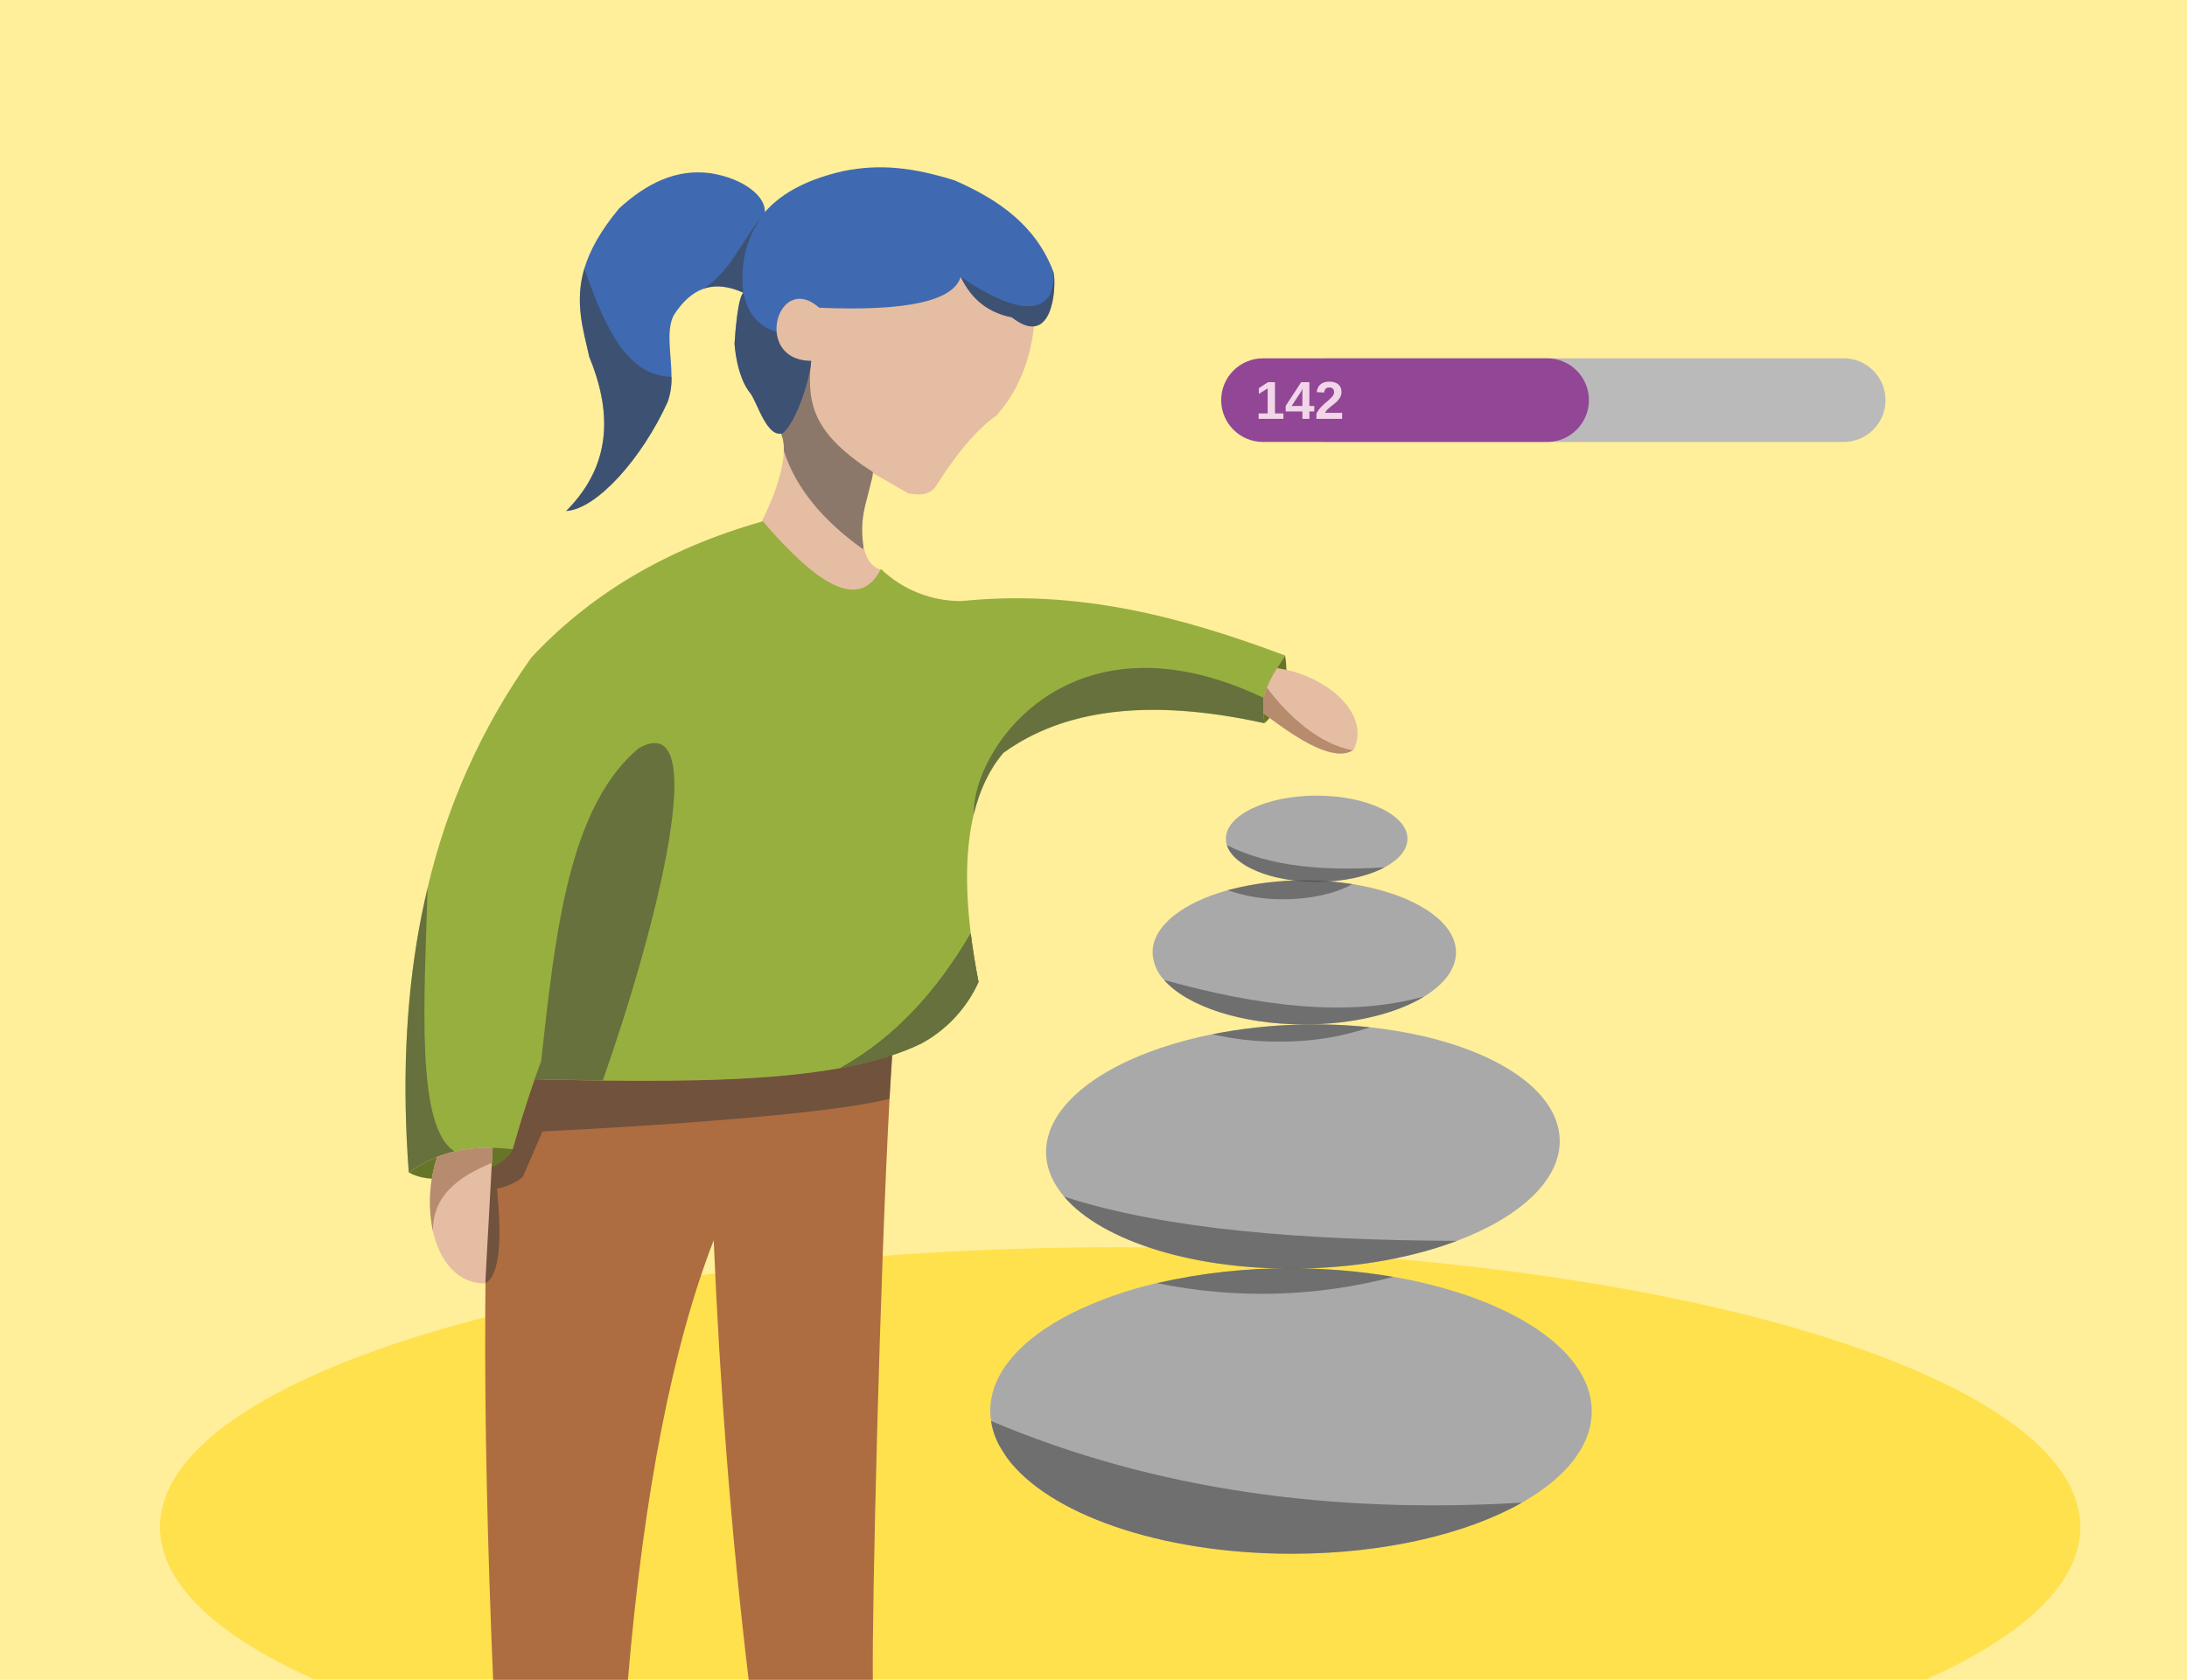
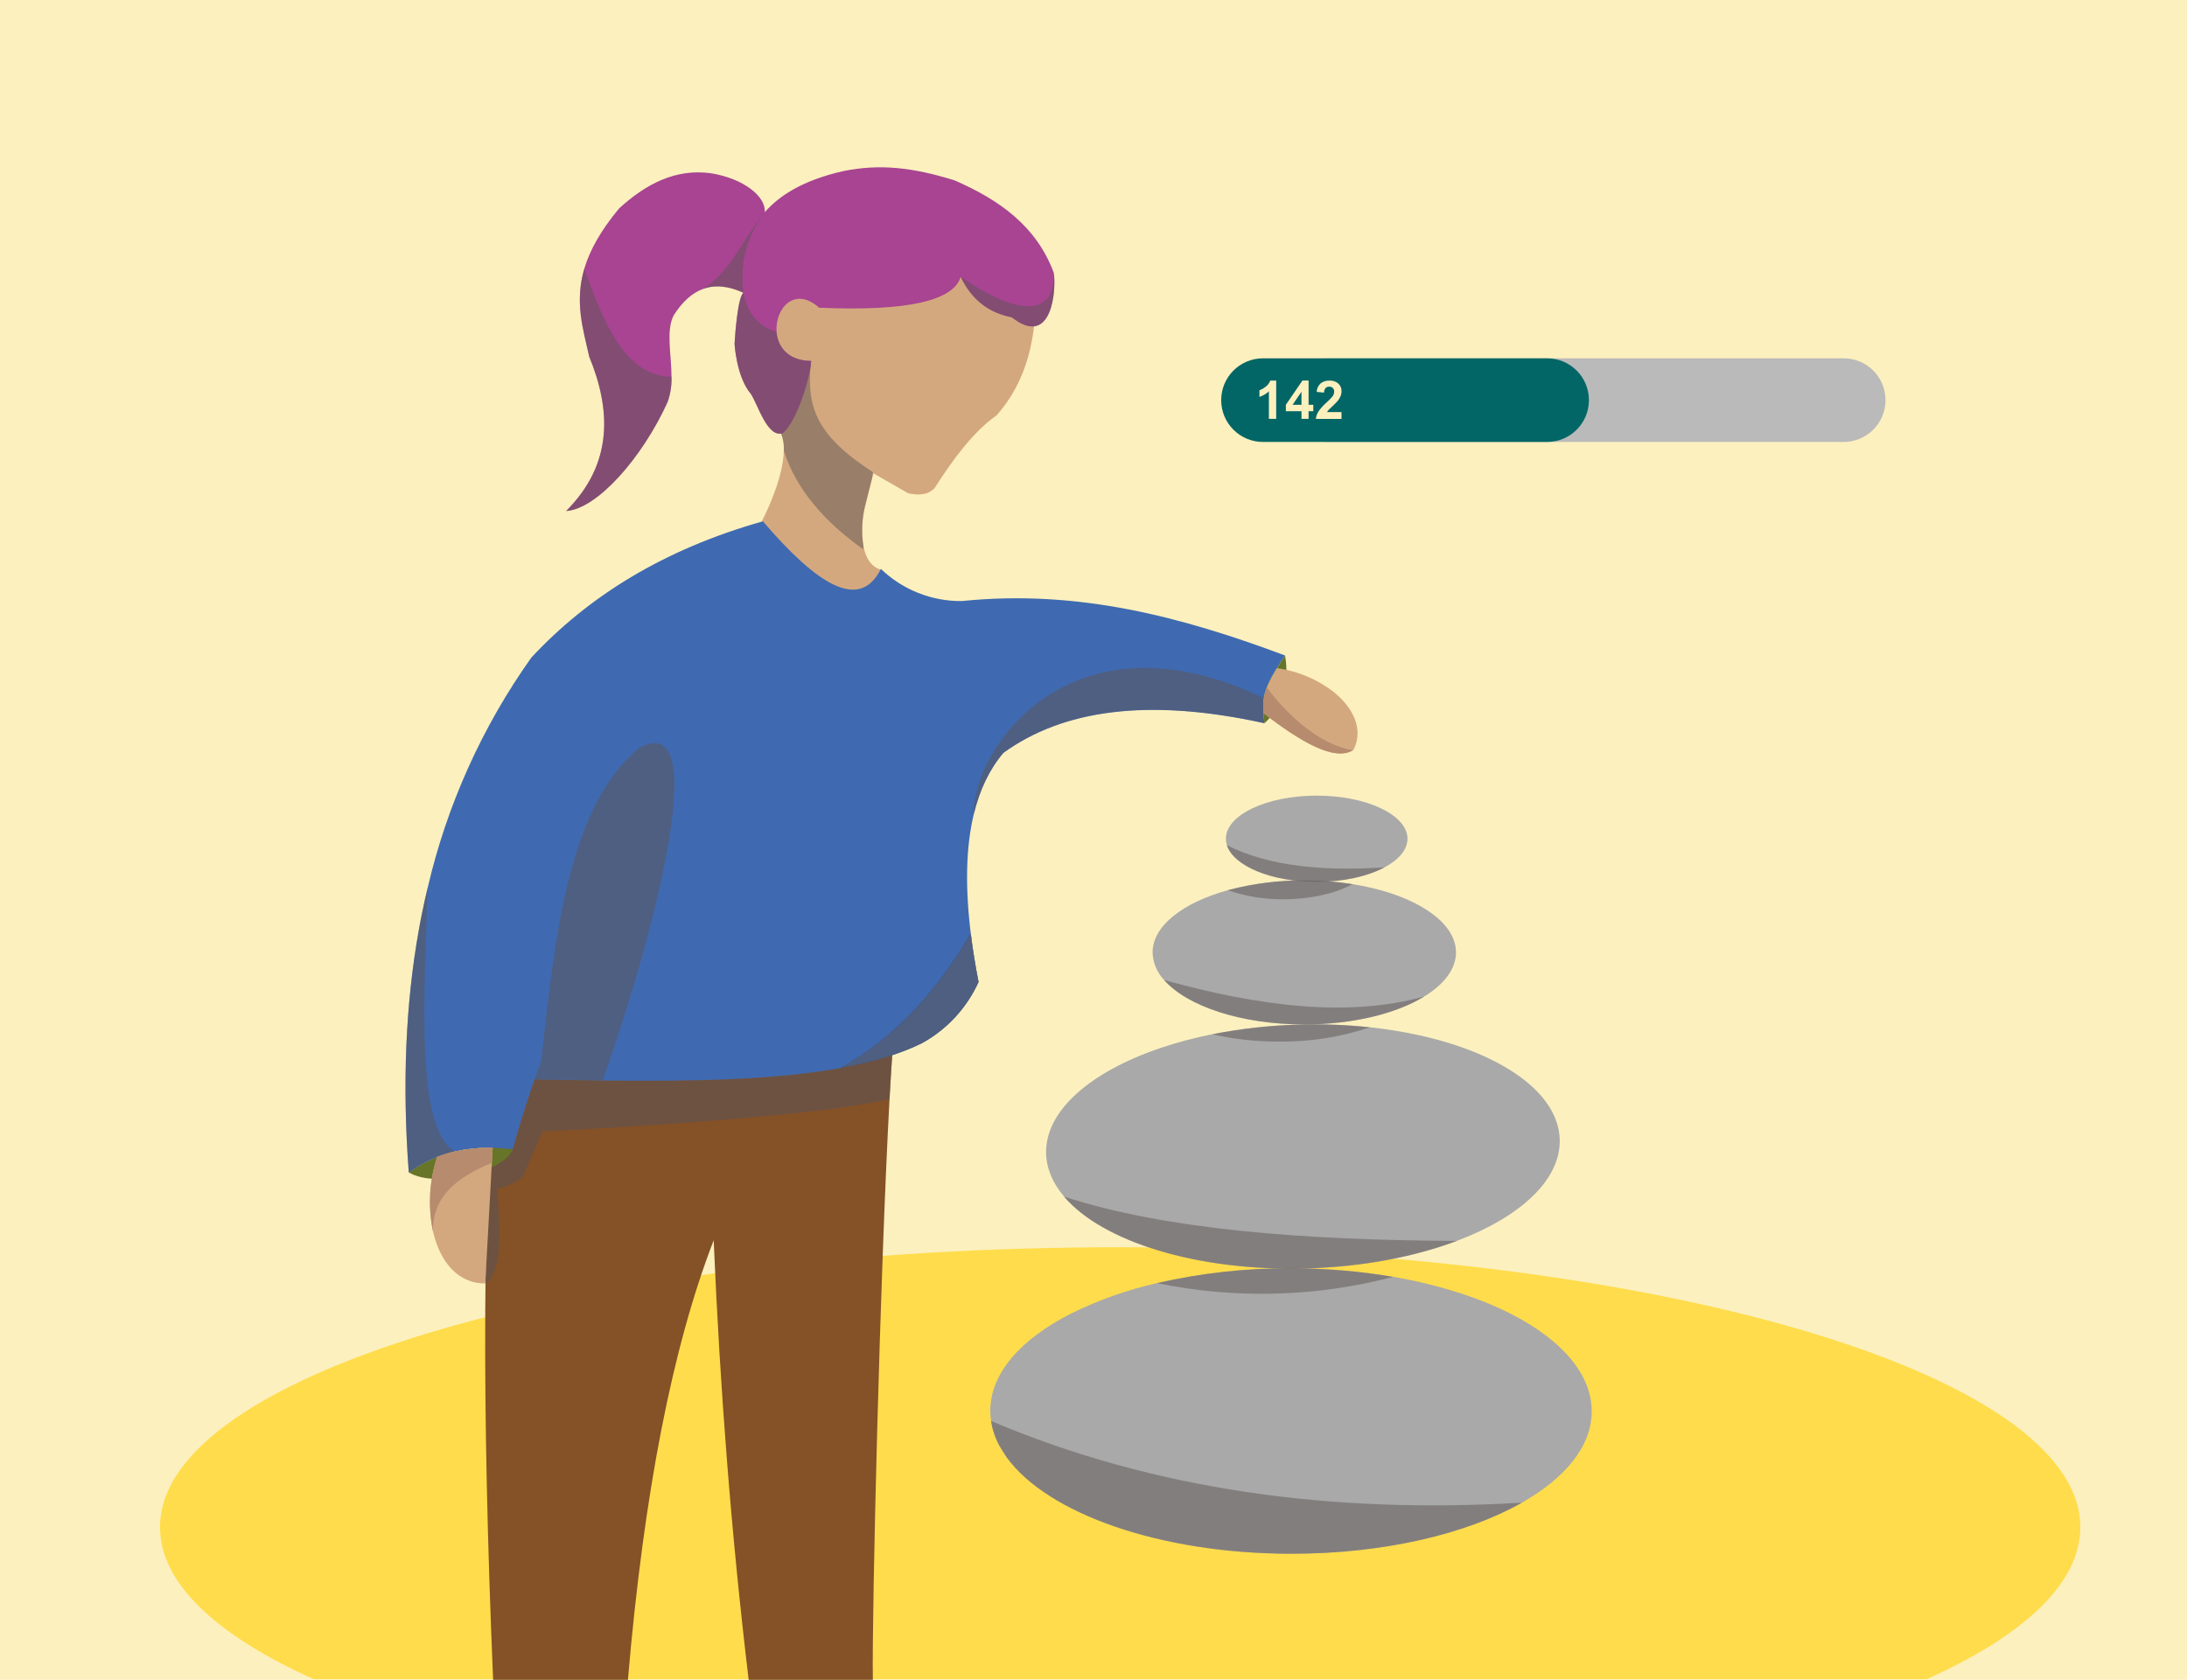
<svg xmlns="http://www.w3.org/2000/svg" viewBox="0 0 738 567">
-   <defs>
-     <style>.cls-1,.cls-2{fill:#ffd402;}.cls-1{opacity:0.4;}.cls-2{opacity:0.5;}.cls-3{fill:#ad6d40;}.cls-4,.cls-9{fill:#3a3a3a;}.cls-4,.cls-8{opacity:0.53;}.cls-5{fill:#e5bda2;}.cls-6{fill:#667527;}.cls-7{fill:#97af3f;}.cls-10{fill:#b78b6e;}.cls-11{fill:#3f6ab1;}.cls-12{fill:#a9a9a9;}.cls-13{fill:#bababa;}.cls-14{fill:#914795;}.cls-15{font-size:18px;fill:#f2d5e8;font-family:Arial-BoldMT, Arial;font-weight:700;}</style>
-   </defs>
-   <g id="Layer_12" data-name="Layer 12">
-     <rect class="cls-1" width="738" height="567" />
-     <path class="cls-2" d="M701.68,515.39c0,18.92-19,36.54-51.88,51.31H105.56c-32.83-14.77-51.88-32.39-51.88-51.31,0-52.19,145.06-94.5,324-94.5S701.68,463.2,701.68,515.39Z" transform="translate(0.32 0.11)" />
+   <g id="b94b3e5d-792b-467a-a032-87aa0bed5d41" data-name="Layer 12">
+     <rect width="738" height="567" fill="#fcf0be" />
+     <path d="M701.68,515.39c0,18.92-19,36.54-51.88,51.31H105.56c-32.83-14.77-51.88-32.39-51.88-51.31,0-52.19,145.06-94.5,324-94.5S701.68,463.2,701.68,515.39Z" transform="translate(0.32 0.11)" fill="#ffdc4b" />
  </g>
-   <g id="pants">
-     <path class="cls-3" d="M301.47,346.81c-.24,2.68-.48,5.78-.72,9.24-.18,2.69-.37,5.59-.55,8.69-.11,1.92-.23,3.92-.34,6-3.22,59-6,173.39-5.64,196.17h-41.9c-5.89-49.1-9.69-98.58-11.81-148.36-13.84,35.74-23.54,85-28.94,148.36H166.08c-1.92-45.81-2.86-87.52-2.65-124.49q0-4.72.08-9.35.24-20.66,1-39.19.16-4.11.36-8.11a53.16,53.16,0,0,1,7.83.6s2.46-10.76,4.7-19.28c1.6-6.11,3.23-11.9,4.9-17.42l.53,7.62c6.79.15,13.58.3,20.3.39,29.47.42,57.72-.16,80.32-5.25A108.13,108.13,0,0,0,301.47,346.81Z" transform="translate(0.32 0.11)" />
-     <path class="cls-4" d="M300.75,356.05c-.18,2.69-.37,5.59-.55,8.69-.11,1.92-.23,3.92-.34,6l-.05.06c-27,6.86-117.07,11-117.07,11l-6.49,15c-1.48,2.09-7.08,4.16-8.85,4.34,1.52,16.21,1.24,28.86-3.89,31.93l-.08.05c.1-13.92.45-27,1.06-39.24.11-2.22.23-4.4.36-6.56a65.35,65.35,0,0,1,7.83.48s2.46-8.7,4.7-15.59c1.6-4.94,3.23-9.62,4.9-14.08l.53,6.16c6.79.12,13.58.24,20.3.31,29.47.34,57.72-.13,80.32-4.24A129.36,129.36,0,0,0,300.75,356.05Z" transform="translate(0.32 0.11)" />
+   <g id="eef49079-cc36-4927-9761-440791f32d9c" data-name="pants">
+     <path d="M301.47,346.81c-.24,2.68-.48,5.78-.72,9.24-.18,2.69-.37,5.59-.55,8.69-.11,1.92-.23,3.92-.34,6-3.22,59-6,173.39-5.64,196.17h-41.9c-5.89-49.1-9.69-98.58-11.81-148.36-13.84,35.74-23.54,85-28.94,148.36H166.08c-1.92-45.81-2.86-87.52-2.65-124.49q0-4.72.08-9.35.24-20.66,1-39.19.16-4.11.36-8.11a53.16,53.16,0,0,1,7.83.6s2.46-10.76,4.7-19.28c1.6-6.11,3.23-11.9,4.9-17.42l.53,7.62c6.79.15,13.58.3,20.3.39,29.47.42,57.72-.16,80.32-5.25A108.13,108.13,0,0,0,301.47,346.81Z" transform="translate(0.32 0.11)" fill="#855126" />
+     <path d="M300.75,356.05c-.18,2.69-.37,5.59-.55,8.69-.11,1.92-.23,3.92-.34,6l-.05.06c-27,6.86-117.07,11-117.07,11l-6.49,15c-1.48,2.09-7.08,4.16-8.85,4.34,1.52,16.21,1.24,28.86-3.89,31.93l-.08.05c.1-13.92.45-27,1.06-39.24.11-2.22.23-4.4.36-6.56a65.35,65.35,0,0,1,7.83.48s2.46-8.7,4.7-15.59c1.6-4.94,3.23-9.62,4.9-14.08l.53,6.16c6.79.12,13.58.24,20.3.31,29.47.34,57.72-.13,80.32-4.24A129.36,129.36,0,0,0,300.75,356.05Z" transform="translate(0.32 0.11)" fill="#5d5454" opacity="0.6" />
  </g>
-   <g id="Layer_7" data-name="Layer 7">
-     <path class="cls-5" d="M336,140.08c-7.66,5.39-14.44,14.36-20.92,24.53-2.32,2.5-5.51,2.48-8.93,1.79l-11.75-6.74-.37,1.45-2.44,9.67a34.28,34.28,0,0,0-.51,13.6c.72,3.64,2.41,6.83,5.88,7.81l2.8,20.93-41.1-11.23-1.79-26.3S264,162.17,264.17,152a13.53,13.53,0,0,0-1.29-6.6,8.08,8.08,0,0,0-1.43-2c-8.17-8.17-6.9-41.87-6.9-41.87l59.49-13L349.15,97C349.61,113.65,346.23,128.52,336,140.08Z" transform="translate(0.32 0.11)" />
-     <path class="cls-4" d="M294.25,159.25l-.24,1.86-2.44,9.67a34.28,34.28,0,0,0-.51,13.6l-.12.91c-13.22-9.4-22.73-20.45-26.77-33.31a13.53,13.53,0,0,0-1.29-6.6l3.16-18,7.36-5.6C271.74,136.61,274.47,146.49,294.25,159.25Z" transform="translate(0.32 0.11)" />
+   <g id="becf459b-0e24-4ef8-bb2f-c3c3a25eb70f" data-name="Layer 7">
+     <path d="M336,140.08c-7.66,5.39-14.44,14.36-20.92,24.53-2.32,2.5-5.51,2.48-8.93,1.79l-11.75-6.74-.37,1.45-2.44,9.67a34.28,34.28,0,0,0-.51,13.6c.72,3.64,2.41,6.83,5.88,7.81l2.8,20.93-41.1-11.23-1.79-26.3S264,162.17,264.17,152a13.53,13.53,0,0,0-1.29-6.6,8.08,8.08,0,0,0-1.43-2c-8.17-8.17-6.9-41.87-6.9-41.87l59.49-13L349.15,97C349.61,113.65,346.23,128.52,336,140.08Z" transform="translate(0.32 0.11)" fill="#d4a87f" />
+     <path d="M294.25,159.25l-.24,1.86-2.44,9.67a34.28,34.28,0,0,0-.51,13.6l-.12.91c-13.22-9.4-22.73-20.45-26.77-33.31a13.53,13.53,0,0,0-1.29-6.6l3.16-18,7.36-5.6C271.74,136.61,274.47,146.49,294.25,159.25Z" transform="translate(0.32 0.11)" fill="#5d5454" opacity="0.5" />
  </g>
-   <g id="oberteil">
-     <path class="cls-6" d="M153.11,388.56a42.65,42.65,0,0,0-15.33,7l-.08.09c9.28,5.64,32.71-.52,35-7.88A58.13,58.13,0,0,0,153.11,388.56Z" transform="translate(0.32 0.11)" />
-     <path class="cls-7" d="M426.18,235.5c.66-4,2.73-7.7,7.16-14.35-34.45-12.88-69.67-22.43-109.13-18.37a38.91,38.91,0,0,1-27.27-10.85c-7.31,14.65-21.91,4.85-39.83-16.08-33.71,9.54-59,25.46-78.13,46a220.29,220.29,0,0,0-35,77.77c-.7,2.92-1.34,5.87-1.95,8.87-.21,1-.4,2-.59,3q-.24,1.23-.45,2.46c-4.36,24.42-5.64,51.53-3.36,81.76a42.69,42.69,0,0,1,15.49-7.12,52.32,52.32,0,0,1,11.71-1.26,65.9,65.9,0,0,1,7.86.48s2.46-8.7,4.7-15.59c.89-2.77,1.8-5.44,2.72-8.05l2.71.13,6.05.11h0q7.16.13,14.26.21c29.47.34,57.72-.13,80.32-4.24,10.45-1.9,19.69-4.58,27.29-8.32a44.49,44.49,0,0,0,19.15-20.68q-1.65-8.49-2.62-16.34c-1.9-15.47-1.7-29,1-40.29,2-8.16,5.26-15.13,10-20.73,20-14.46,48.58-18.7,88.08-10A28.52,28.52,0,0,1,426.18,235.5Z" transform="translate(0.32 0.11)" />
-     <g class="cls-8">
-       <path class="cls-9" d="M329.87,331.34A44.49,44.49,0,0,1,310.72,352c-7.6,3.74-16.84,6.42-27.29,8.32,18.9-10.59,32.76-26.49,43.82-45.34Q328.21,322.85,329.87,331.34Z" transform="translate(0.32 0.11)" />
-       <path class="cls-9" d="M329.87,331.34A44.49,44.49,0,0,1,310.72,352c-7.6,3.74-16.84,6.42-27.29,8.32,18.9-10.59,32.76-26.49,43.82-45.34Q328.21,322.85,329.87,331.34Z" transform="translate(0.32 0.11)" />
-       <path class="cls-9" d="M329.87,331.34A44.49,44.49,0,0,1,310.72,352c-7.6,3.74-16.84,6.42-27.29,8.32,18.9-10.59,32.76-26.49,43.82-45.34Q328.21,322.85,329.87,331.34Z" transform="translate(0.32 0.11)" />
+   <g id="e087e90f-09f6-434b-9bc6-539598bbfb81" data-name="oberteil">
+     <path d="M153.11,388.56a42.65,42.65,0,0,0-15.33,7l-.08.09c9.28,5.64,32.71-.52,35-7.88A58.13,58.13,0,0,0,153.11,388.56Z" transform="translate(0.32 0.11)" fill="#667527" />
+     <path d="M426.18,235.5c.66-4,2.73-7.7,7.16-14.35-34.45-12.88-69.67-22.43-109.13-18.37a38.91,38.91,0,0,1-27.27-10.85c-7.31,14.65-21.91,4.85-39.83-16.08-33.71,9.54-59,25.46-78.13,46a220.29,220.29,0,0,0-35,77.77c-.7,2.92-1.34,5.87-1.95,8.87-.21,1-.4,2-.59,3q-.24,1.23-.45,2.46c-4.36,24.42-5.64,51.53-3.36,81.76a42.69,42.69,0,0,1,15.49-7.12,52.32,52.32,0,0,1,11.71-1.26,65.9,65.9,0,0,1,7.86.48s2.46-8.7,4.7-15.59c.89-2.77,1.8-5.44,2.72-8.05l2.71.13,6.05.11h0q7.16.13,14.26.21c29.47.34,57.72-.13,80.32-4.24,10.45-1.9,19.69-4.58,27.29-8.32a44.49,44.49,0,0,0,19.15-20.68q-1.65-8.49-2.62-16.34c-1.9-15.47-1.7-29,1-40.29,2-8.16,5.26-15.13,10-20.73,20-14.46,48.58-18.7,88.08-10A28.52,28.52,0,0,1,426.18,235.5Z" transform="translate(0.32 0.11)" fill="#3f6ab1" />
+     <g opacity="0.5">
+       <path d="M329.87,331.34A44.49,44.49,0,0,1,310.72,352c-7.6,3.74-16.84,6.42-27.29,8.32,18.9-10.59,32.76-26.49,43.82-45.34Q328.21,322.85,329.87,331.34Z" transform="translate(0.32 0.11)" fill="#3a3a3a" />
+       <path d="M329.87,331.34A44.49,44.49,0,0,1,310.72,352c-7.6,3.74-16.84,6.42-27.29,8.32,18.9-10.59,32.76-26.49,43.82-45.34Q328.21,322.85,329.87,331.34Z" transform="translate(0.32 0.11)" fill="#3a3a3a" />
+       <path d="M329.87,331.34A44.49,44.49,0,0,1,310.72,352c-7.6,3.74-16.84,6.42-27.29,8.32,18.9-10.59,32.76-26.49,43.82-45.34Q328.21,322.85,329.87,331.34Z" transform="translate(0.32 0.11)" fill="#5d5454" />
    </g>
-     <path class="cls-4" d="M153.11,388.56a42.69,42.69,0,0,0-15.49,7.12c-2.28-30.23-1-57.34,3.36-81.76q.21-1.23.45-2.46c.19-1,.38-2,.59-3,.61-3,1.25-5.95,1.95-8.87C142.89,337.51,139.88,380.41,153.11,388.56Z" transform="translate(0.32 0.11)" />
-     <path class="cls-6" d="M433.34,221.15c-4.43,6.65-6.5,10.38-7.16,14.35a28.52,28.52,0,0,0,.2,8.52C433.53,237.31,434.61,229.46,433.34,221.15Z" transform="translate(0.32 0.11)" />
-     <path class="cls-4" d="M426.38,244c-39.5-8.74-68.09-4.5-88.08,10-4.78,5.6-8.07,12.57-10,20.73-.71-21.55,32.26-70.53,97.92-39.21A28.52,28.52,0,0,0,426.38,244Z" transform="translate(0.32 0.11)" />
-     <path class="cls-4" d="M215.23,252.44c-22,18.44-27.44,56.58-31.86,95.94q-.56,4.86-1.09,9.73c-.74,2-1.46,4-2.18,6l2.71.13,6.05.11c4.77.08,9.53.15,14.25.2C221.53,312.15,240.1,238.47,215.23,252.44Z" transform="translate(0.32 0.11)" />
+     <path d="M153.11,388.56a42.69,42.69,0,0,0-15.49,7.12c-2.28-30.23-1-57.34,3.36-81.76q.21-1.23.45-2.46c.19-1,.38-2,.59-3,.61-3,1.25-5.95,1.95-8.87C142.89,337.51,139.88,380.41,153.11,388.56Z" transform="translate(0.32 0.11)" fill="#5d5454" opacity="0.5" />
+     <path d="M433.34,221.15c-4.43,6.65-6.5,10.38-7.16,14.35a28.52,28.52,0,0,0,.2,8.52C433.53,237.31,434.61,229.46,433.34,221.15Z" transform="translate(0.32 0.11)" fill="#667527" />
+     <path d="M426.38,244c-39.5-8.74-68.09-4.5-88.08,10-4.78,5.6-8.07,12.57-10,20.73-.71-21.55,32.26-70.53,97.92-39.21A28.52,28.52,0,0,0,426.38,244Z" transform="translate(0.32 0.11)" fill="#5d5454" opacity="0.5" />
+     <path d="M215.23,252.44c-22,18.44-27.44,56.58-31.86,95.94q-.56,4.86-1.09,9.73c-.74,2-1.46,4-2.18,6l2.71.13,6.05.11c4.77.08,9.53.15,14.25.2C221.53,312.15,240.1,238.47,215.23,252.44Z" transform="translate(0.32 0.11)" fill="#5d5454" opacity="0.5" />
  </g>
-   <g id="hands">
-     <path class="cls-5" d="M165.94,387.32l-.28,5.1-2.23,40.68c-9.23.13-15.34-7.38-17.64-17.59a48.65,48.65,0,0,1,1.4-25.1,41.71,41.71,0,0,1,5.92-1.85,52.32,52.32,0,0,1,11.71-1.26Z" transform="translate(0.32 0.11)" />
-     <path class="cls-10" d="M165.94,387.32l-.28,5.1c-11.27,4.66-20,10.95-19.87,23.09a48.65,48.65,0,0,1,1.4-25.1,41.71,41.71,0,0,1,5.92-1.85,52.32,52.32,0,0,1,11.71-1.26Z" transform="translate(0.32 0.11)" />
-     <path class="cls-5" d="M456.43,253l-.21.12c-6.24,3.77-17.4-2.67-30.2-12.53a22,22,0,0,1,.16-5.12,18.32,18.32,0,0,1,1-3.5,40,40,0,0,1,3.43-6.55,40.41,40.41,0,0,1,19.08,8C456.46,238.87,459.87,246.16,456.43,253Z" transform="translate(0.32 0.11)" />
-     <path class="cls-10" d="M456.22,253.15c-6.24,3.77-17.4-2.67-30.2-12.53a22,22,0,0,1,.16-5.12,18.32,18.32,0,0,1,1-3.5C434.82,242.12,445.3,251.26,456.22,253.15Z" transform="translate(0.32 0.11)" />
+   <g id="b47353c1-bc84-43e2-8763-fd3846ffdd3b" data-name="hands">
+     <path d="M165.94,387.32l-.28,5.1-2.23,40.68c-9.23.13-15.34-7.38-17.64-17.59a48.65,48.65,0,0,1,1.4-25.1,41.71,41.71,0,0,1,5.92-1.85,52.32,52.32,0,0,1,11.71-1.26Z" transform="translate(0.32 0.11)" fill="#d4a87f" />
+     <path d="M165.94,387.32l-.28,5.1c-11.27,4.66-20,10.95-19.87,23.09a48.65,48.65,0,0,1,1.4-25.1,41.71,41.71,0,0,1,5.92-1.85,52.32,52.32,0,0,1,11.71-1.26Z" transform="translate(0.32 0.11)" fill="#b78b6e" />
+     <path d="M456.43,253l-.21.12c-6.24,3.77-17.4-2.67-30.2-12.53a22,22,0,0,1,.16-5.12,18.32,18.32,0,0,1,1-3.5,40,40,0,0,1,3.43-6.55,40.41,40.41,0,0,1,19.08,8C456.46,238.87,459.87,246.16,456.43,253Z" transform="translate(0.32 0.11)" fill="#d4a87f" />
+     <path d="M456.22,253.15c-6.24,3.77-17.4-2.67-30.2-12.53a22,22,0,0,1,.16-5.12,18.32,18.32,0,0,1,1-3.5C434.82,242.12,445.3,251.26,456.22,253.15Z" transform="translate(0.32 0.11)" fill="#b78b6e" />
  </g>
-   <g id="haare">
-     <path class="cls-11" d="M341.11,107c-7.31-1.45-13.33-5.45-17.24-13.66-2.45,8.05-17.85,11.7-47.76,10.42-8.49-7.54-15,.55-14.37,8.15.39,5,3.81,9.73,11.66,9.79-.36,6-5,20.8-9.66,24.43-5.18,1.56-8.29-9.75-10.72-13.34-4.86-5.71-5.47-16.85-5.47-16.85.22-3.78,1.13-15.82,3-17.24-5-2.31-9.58-2.79-13.67-1.27-3.65,1.35-6.94,4.3-9.88,8.93-2.64,5.19-.74,13.22-.72,20.68a23.07,23.07,0,0,1-1.32,8.55c-8.6,18.93-23.84,36.13-34.22,36.77,16.13-16.17,15-34.48,7.79-52.08-2.09-9.37-5-18.43-1.65-29.79,1.8-6,5.35-12.61,11.73-20.26,9.17-8.39,19.18-13.46,30.9-11.87,11.24,1.8,18.63,7.89,18.25,13.15,4.61-5.27,12.33-10.67,26.58-13.89,12.23-2.45,23.28-1.27,37.51,3.17,14.82,6.48,27.53,15.26,33.42,31.17C356.17,97.46,354.78,117.71,341.11,107Z" transform="translate(0.32 0.11)" />
-     <path class="cls-4" d="M226.26,127.08a23.07,23.07,0,0,1-1.32,8.55c-8.6,18.93-23.84,36.13-34.22,36.77,16.13-16.17,15-34.48,7.79-52.08-2.09-9.37-5-18.43-1.65-29.79C203.51,109.49,210.92,126.82,226.26,127.08Z" transform="translate(0.32 0.11)" />
-     <path class="cls-4" d="M273.4,121.74c-.36,6-5,20.8-9.66,24.43-5.18,1.56-8.29-9.75-10.72-13.34-4.86-5.71-5.47-16.85-5.47-16.85.22-3.78,1.13-15.82,3-17.24,1.27,6.14,4.28,11.05,11.17,13.19l0,0C262.13,116.92,265.55,121.68,273.4,121.74Z" transform="translate(0.32 0.11)" />
-     <path class="cls-4" d="M341.11,107c-7.31-1.45-13.33-5.45-17.24-13.66,20.09,13.79,31.91,13.1,31.38-1.38C356.17,97.46,354.78,117.71,341.11,107Z" transform="translate(0.32 0.11)" />
-     <path class="cls-4" d="M250.53,98.74c-5-2.31-9.58-2.79-13.67-1.27,9.33-6,11.62-14,20.88-25.92C252.27,78.79,249.2,87.46,250.53,98.74Z" transform="translate(0.32 0.11)" />
+   <g id="fc809ce5-a7ae-44b8-98d8-386e04d18b29" data-name="haare">
+     <path d="M341.11,107c-7.31-1.45-13.33-5.45-17.24-13.66-2.45,8.05-17.85,11.7-47.76,10.42-8.49-7.54-15,.55-14.37,8.15.39,5,3.81,9.73,11.66,9.79-.36,6-5,20.8-9.66,24.43-5.18,1.56-8.29-9.75-10.72-13.34-4.86-5.71-5.47-16.85-5.47-16.85.22-3.78,1.13-15.82,3-17.24-5-2.31-9.58-2.79-13.67-1.27-3.65,1.35-6.94,4.3-9.88,8.93-2.64,5.19-.74,13.22-.72,20.68a23.07,23.07,0,0,1-1.32,8.55c-8.6,18.93-23.84,36.13-34.22,36.77,16.13-16.17,15-34.48,7.79-52.08-2.09-9.37-5-18.43-1.65-29.79,1.8-6,5.35-12.61,11.73-20.26,9.17-8.39,19.18-13.46,30.9-11.87,11.24,1.8,18.63,7.89,18.25,13.15,4.61-5.27,12.33-10.67,26.58-13.89,12.23-2.45,23.28-1.27,37.51,3.17,14.82,6.48,27.53,15.26,33.42,31.17C356.17,97.46,354.78,117.71,341.11,107Z" transform="translate(0.32 0.11)" fill="#a84492" />
+     <path d="M226.26,127.08a23.07,23.07,0,0,1-1.32,8.55c-8.6,18.93-23.84,36.13-34.22,36.77,16.13-16.17,15-34.48,7.79-52.08-2.09-9.37-5-18.43-1.65-29.79C203.51,109.49,210.92,126.82,226.26,127.08Z" transform="translate(0.32 0.11)" fill="#5d5454" opacity="0.5" />
+     <path d="M273.4,121.74c-.36,6-5,20.8-9.66,24.43-5.18,1.56-8.29-9.75-10.72-13.34-4.86-5.71-5.47-16.85-5.47-16.85.22-3.78,1.13-15.82,3-17.24,1.27,6.14,4.28,11.05,11.17,13.19l0,0C262.13,116.92,265.55,121.68,273.4,121.74Z" transform="translate(0.32 0.11)" fill="#5d5454" opacity="0.5" />
+     <path d="M341.11,107c-7.31-1.45-13.33-5.45-17.24-13.66,20.09,13.79,31.91,13.1,31.38-1.38C356.17,97.46,354.78,117.71,341.11,107Z" transform="translate(0.32 0.11)" fill="#5d5454" opacity="0.5" />
+     <path d="M250.53,98.74c-5-2.31-9.58-2.79-13.67-1.27,9.33-6,11.62-14,20.88-25.92C252.27,78.79,249.2,87.46,250.53,98.74Z" transform="translate(0.32 0.11)" fill="#5d5454" opacity="0.5" />
  </g>
-   <g id="Layer_9" data-name="Layer 9">
-     <path class="cls-12" d="M491,321.38c0,5.59-4,10.75-10.67,14.85-9.36,5.76-24,9.46-40.52,9.46-21.32,0-39.6-6.19-47.3-15a14.12,14.12,0,0,1-3.89-9.31c0-8.95,10.19-16.78,25.36-21l.82-.22a98.18,98.18,0,0,1,25-3.09,103.88,103.88,0,0,1,16.24,1.25c2.28.36,4.49.79,6.61,1.3C479.46,303.6,491,311.85,491,321.38Z" transform="translate(0.32 0.11)" />
-     <path class="cls-12" d="M526,384.5c.38,13.67-13.32,26.17-34.7,34.25-14.18,5.36-31.74,8.77-50.82,9.3-37,1-68.85-9.11-81.71-24.25-3.79-4.46-5.94-9.35-6.08-14.52-.39-14.47,15-27.63,38.53-35.62A139.54,139.54,0,0,1,408.75,349a174.79,174.79,0,0,1,29.42-3.26,177.47,177.47,0,0,1,23.78.91,152,152,0,0,1,16.45,2.65C506.26,355.4,525.53,368.64,526,384.5Z" transform="translate(0.32 0.11)" />
-     <path class="cls-12" d="M536.8,476.29c0,11.73-8.85,22.47-23.54,30.81-18.62,10.58-46.64,17.29-78,17.26-44.39-.06-82.11-13.63-95.84-32.5a30.53,30.53,0,0,1-2.59-4.14,25.52,25.52,0,0,1-2.72-8.18,23.63,23.63,0,0,1-.26-3.47c0-12.69,10.38-24.24,27.31-32.82A130.4,130.4,0,0,1,390.09,433a197.62,197.62,0,0,1,45.3-5,204.9,204.9,0,0,1,34.44,2.88,163.56,163.56,0,0,1,23.89,5.94C519.79,445.58,536.81,460,536.8,476.29Z" transform="translate(0.32 0.11)" />
-     <path class="cls-4" d="M513.26,507.1c-18.62,10.58-46.64,17.29-78,17.26-44.39-.06-82.11-13.63-95.84-32.5l-2.59-4.14a25.52,25.52,0,0,1-2.72-8.18C389.54,503,449.62,510.93,513.26,507.1Z" transform="translate(0.32 0.11)" />
-     <path class="cls-4" d="M462,346.64a93,93,0,0,1-30.65,4.84A99.32,99.32,0,0,1,408.75,349a174.79,174.79,0,0,1,29.42-3.26A177.47,177.47,0,0,1,462,346.64Z" transform="translate(0.32 0.11)" />
-     <path class="cls-4" d="M469.83,430.89A174.81,174.81,0,0,1,390.09,433a197.62,197.62,0,0,1,45.3-5A204.9,204.9,0,0,1,469.83,430.89Z" transform="translate(0.32 0.11)" />
+   <g id="ab7ccca9-e595-4b4a-ada0-234c8868addf" data-name="Layer 9">
+     <path d="M491,321.38c0,5.59-4,10.75-10.67,14.85-9.36,5.76-24,9.46-40.52,9.46-21.32,0-39.6-6.19-47.3-15a14.12,14.12,0,0,1-3.89-9.31c0-8.95,10.19-16.78,25.36-21l.82-.22a98.18,98.18,0,0,1,25-3.09,103.88,103.88,0,0,1,16.24,1.25c2.28.36,4.49.79,6.61,1.3C479.46,303.6,491,311.85,491,321.38Z" transform="translate(0.32 0.11)" fill="#a9a9a9" />
+     <path d="M526,384.5c.38,13.67-13.32,26.17-34.7,34.25-14.18,5.36-31.74,8.77-50.82,9.3-37,1-68.85-9.11-81.71-24.25-3.79-4.46-5.94-9.35-6.08-14.52-.39-14.47,15-27.63,38.53-35.62A139.54,139.54,0,0,1,408.75,349a174.79,174.79,0,0,1,29.42-3.26,177.47,177.47,0,0,1,23.78.91,152,152,0,0,1,16.45,2.65C506.26,355.4,525.53,368.64,526,384.5Z" transform="translate(0.32 0.11)" fill="#a9a9a9" />
+     <path d="M536.8,476.29c0,11.73-8.85,22.47-23.54,30.81-18.62,10.58-46.64,17.29-78,17.26-44.39-.06-82.11-13.63-95.84-32.5a30.53,30.53,0,0,1-2.59-4.14,25.52,25.52,0,0,1-2.72-8.18,23.63,23.63,0,0,1-.26-3.47c0-12.69,10.38-24.24,27.31-32.82A130.4,130.4,0,0,1,390.09,433a197.62,197.62,0,0,1,45.3-5,204.9,204.9,0,0,1,34.44,2.88,163.56,163.56,0,0,1,23.89,5.94C519.79,445.58,536.81,460,536.8,476.29Z" transform="translate(0.32 0.11)" fill="#a9a9a9" />
+     <path d="M513.26,507.1c-18.62,10.58-46.64,17.29-78,17.26-44.39-.06-82.11-13.63-95.84-32.5l-2.59-4.14a25.52,25.52,0,0,1-2.72-8.18C389.54,503,449.62,510.93,513.26,507.1Z" transform="translate(0.32 0.11)" fill="#5d5454" opacity="0.5" />
+     <path d="M462,346.64a93,93,0,0,1-30.65,4.84A99.32,99.32,0,0,1,408.75,349a174.79,174.79,0,0,1,29.42-3.26A177.47,177.47,0,0,1,462,346.64Z" transform="translate(0.32 0.11)" fill="#5d5454" opacity="0.5" />
+     <path d="M469.83,430.89A174.81,174.81,0,0,1,390.09,433a197.62,197.62,0,0,1,45.3-5A204.9,204.9,0,0,1,469.83,430.89Z" transform="translate(0.32 0.11)" fill="#5d5454" opacity="0.5" />
  </g>
-   <g id="Layer_11" data-name="Layer 11">
-     <rect class="cls-13" x="433.92" y="120.95" width="202.34" height="28.23" rx="14.11" />
-     <rect class="cls-14" x="412.09" y="120.95" width="124.09" height="28.23" rx="14.11" />
-     <text class="cls-15" transform="translate(423.57 141.39)">142</text>
+   <g id="bcbde21f-3d44-4e6d-8dcb-1535c6411d3e" data-name="Layer 11">
+     <rect x="433.92" y="120.95" width="202.34" height="28.23" rx="14.11" fill="#bababa" />
+     <rect x="412.09" y="120.95" width="124.09" height="28.23" rx="14.11" fill="#026666" />
+     <path d="M430.33,141.28h-2.47V132a8.65,8.65,0,0,1-3.19,1.87v-2.24a7.2,7.2,0,0,0,2.1-1.2,4.56,4.56,0,0,0,1.56-2.06h2Z" transform="translate(0.32 0.11)" fill="#fcf0be" />
+     <path d="M438.86,141.28v-2.59h-5.27v-2.16l5.59-8.18h2.08v8.17h1.59v2.17h-1.59v2.59Zm0-4.76v-4.4l-3,4.4Z" transform="translate(0.32 0.11)" fill="#fcf0be" />
+     <path d="M452.37,139v2.29h-8.65a5.87,5.87,0,0,1,.84-2.46,16,16,0,0,1,2.78-3.09,18.73,18.73,0,0,0,2.05-2.11,2.8,2.8,0,0,0,.5-1.51,1.69,1.69,0,0,0-.44-1.27,1.65,1.65,0,0,0-1.23-.45,1.67,1.67,0,0,0-1.23.47,2.39,2.39,0,0,0-.52,1.55l-2.46-.25a4,4,0,0,1,1.38-2.93,4.63,4.63,0,0,1,2.9-.88,4.19,4.19,0,0,1,3,1,3.37,3.37,0,0,1,1.09,2.56,4.45,4.45,0,0,1-.31,1.66,7.06,7.06,0,0,1-1,1.65,17.5,17.5,0,0,1-1.61,1.64c-.78.71-1.28,1.19-1.49,1.42a5.38,5.38,0,0,0-.5.69Z" transform="translate(0.32 0.11)" fill="#fcf0be" />
  </g>
-   <g id="Layer_10" data-name="Layer 10">
-     <path class="cls-12" d="M474.63,283c0,3.72-2.94,7.11-7.77,9.68-5.61,3-13.78,4.88-22.87,4.88-15.36,0-28.07-5.37-30.3-12.37a7.47,7.47,0,0,1-.34-2.19c0-8,13.72-14.55,30.64-14.55S474.63,275,474.63,283Z" transform="translate(0.32 0.11)" />
-     <path class="cls-4" d="M456.05,298.31l-.42.24c-5.61,3-13.78,4.88-22.87,4.88A55,55,0,0,1,414,300.37l.82-.22a98.18,98.18,0,0,1,25-3.09A103.88,103.88,0,0,1,456.05,298.31Z" transform="translate(0.32 0.11)" />
-     <path class="cls-4" d="M466.86,292.67c-5.61,3-13.78,4.88-22.87,4.88-15.36,0-28.07-5.37-30.3-12.37C428.48,292.6,446.91,293.91,466.86,292.67Z" transform="translate(0.32 0.11)" />
-     <path class="cls-4" d="M480.33,336.23c-9.36,5.76-24,9.46-40.52,9.46-21.32,0-39.6-6.19-47.3-15C424.55,339.57,454.6,343.41,480.33,336.23Z" transform="translate(0.32 0.11)" />
-     <path class="cls-4" d="M491.26,418.75c-14.18,5.36-31.74,8.77-50.82,9.3-37,1-68.85-9.11-81.71-24.25C392.86,414.89,439.28,418.51,491.26,418.75Z" transform="translate(0.32 0.11)" />
+   <g id="ea14a36a-929f-4ced-a258-28a3b8409927" data-name="Layer 10">
+     <path d="M474.63,283c0,3.72-2.94,7.11-7.77,9.68-5.61,3-13.78,4.88-22.87,4.88-15.36,0-28.07-5.37-30.3-12.37a7.47,7.47,0,0,1-.34-2.19c0-8,13.72-14.55,30.64-14.55S474.63,275,474.63,283Z" transform="translate(0.32 0.11)" fill="#a9a9a9" />
+     <path d="M456.05,298.31l-.42.24c-5.61,3-13.78,4.88-22.87,4.88A55,55,0,0,1,414,300.37l.82-.22a98.18,98.18,0,0,1,25-3.09A103.88,103.88,0,0,1,456.05,298.31Z" transform="translate(0.32 0.11)" fill="#5d5454" opacity="0.5" />
+     <path d="M466.86,292.67c-5.61,3-13.78,4.88-22.87,4.88-15.36,0-28.07-5.37-30.3-12.37C428.48,292.6,446.91,293.91,466.86,292.67Z" transform="translate(0.32 0.11)" fill="#5d5454" opacity="0.5" />
+     <path d="M480.33,336.23c-9.36,5.76-24,9.46-40.52,9.46-21.32,0-39.6-6.19-47.3-15C424.55,339.57,454.6,343.41,480.33,336.23Z" transform="translate(0.32 0.11)" fill="#5d5454" opacity="0.5" />
+     <path d="M491.26,418.75c-14.18,5.36-31.74,8.77-50.82,9.3-37,1-68.85-9.11-81.71-24.25C392.86,414.89,439.28,418.51,491.26,418.75Z" transform="translate(0.32 0.11)" fill="#5d5454" opacity="0.5" />
  </g>
</svg>
